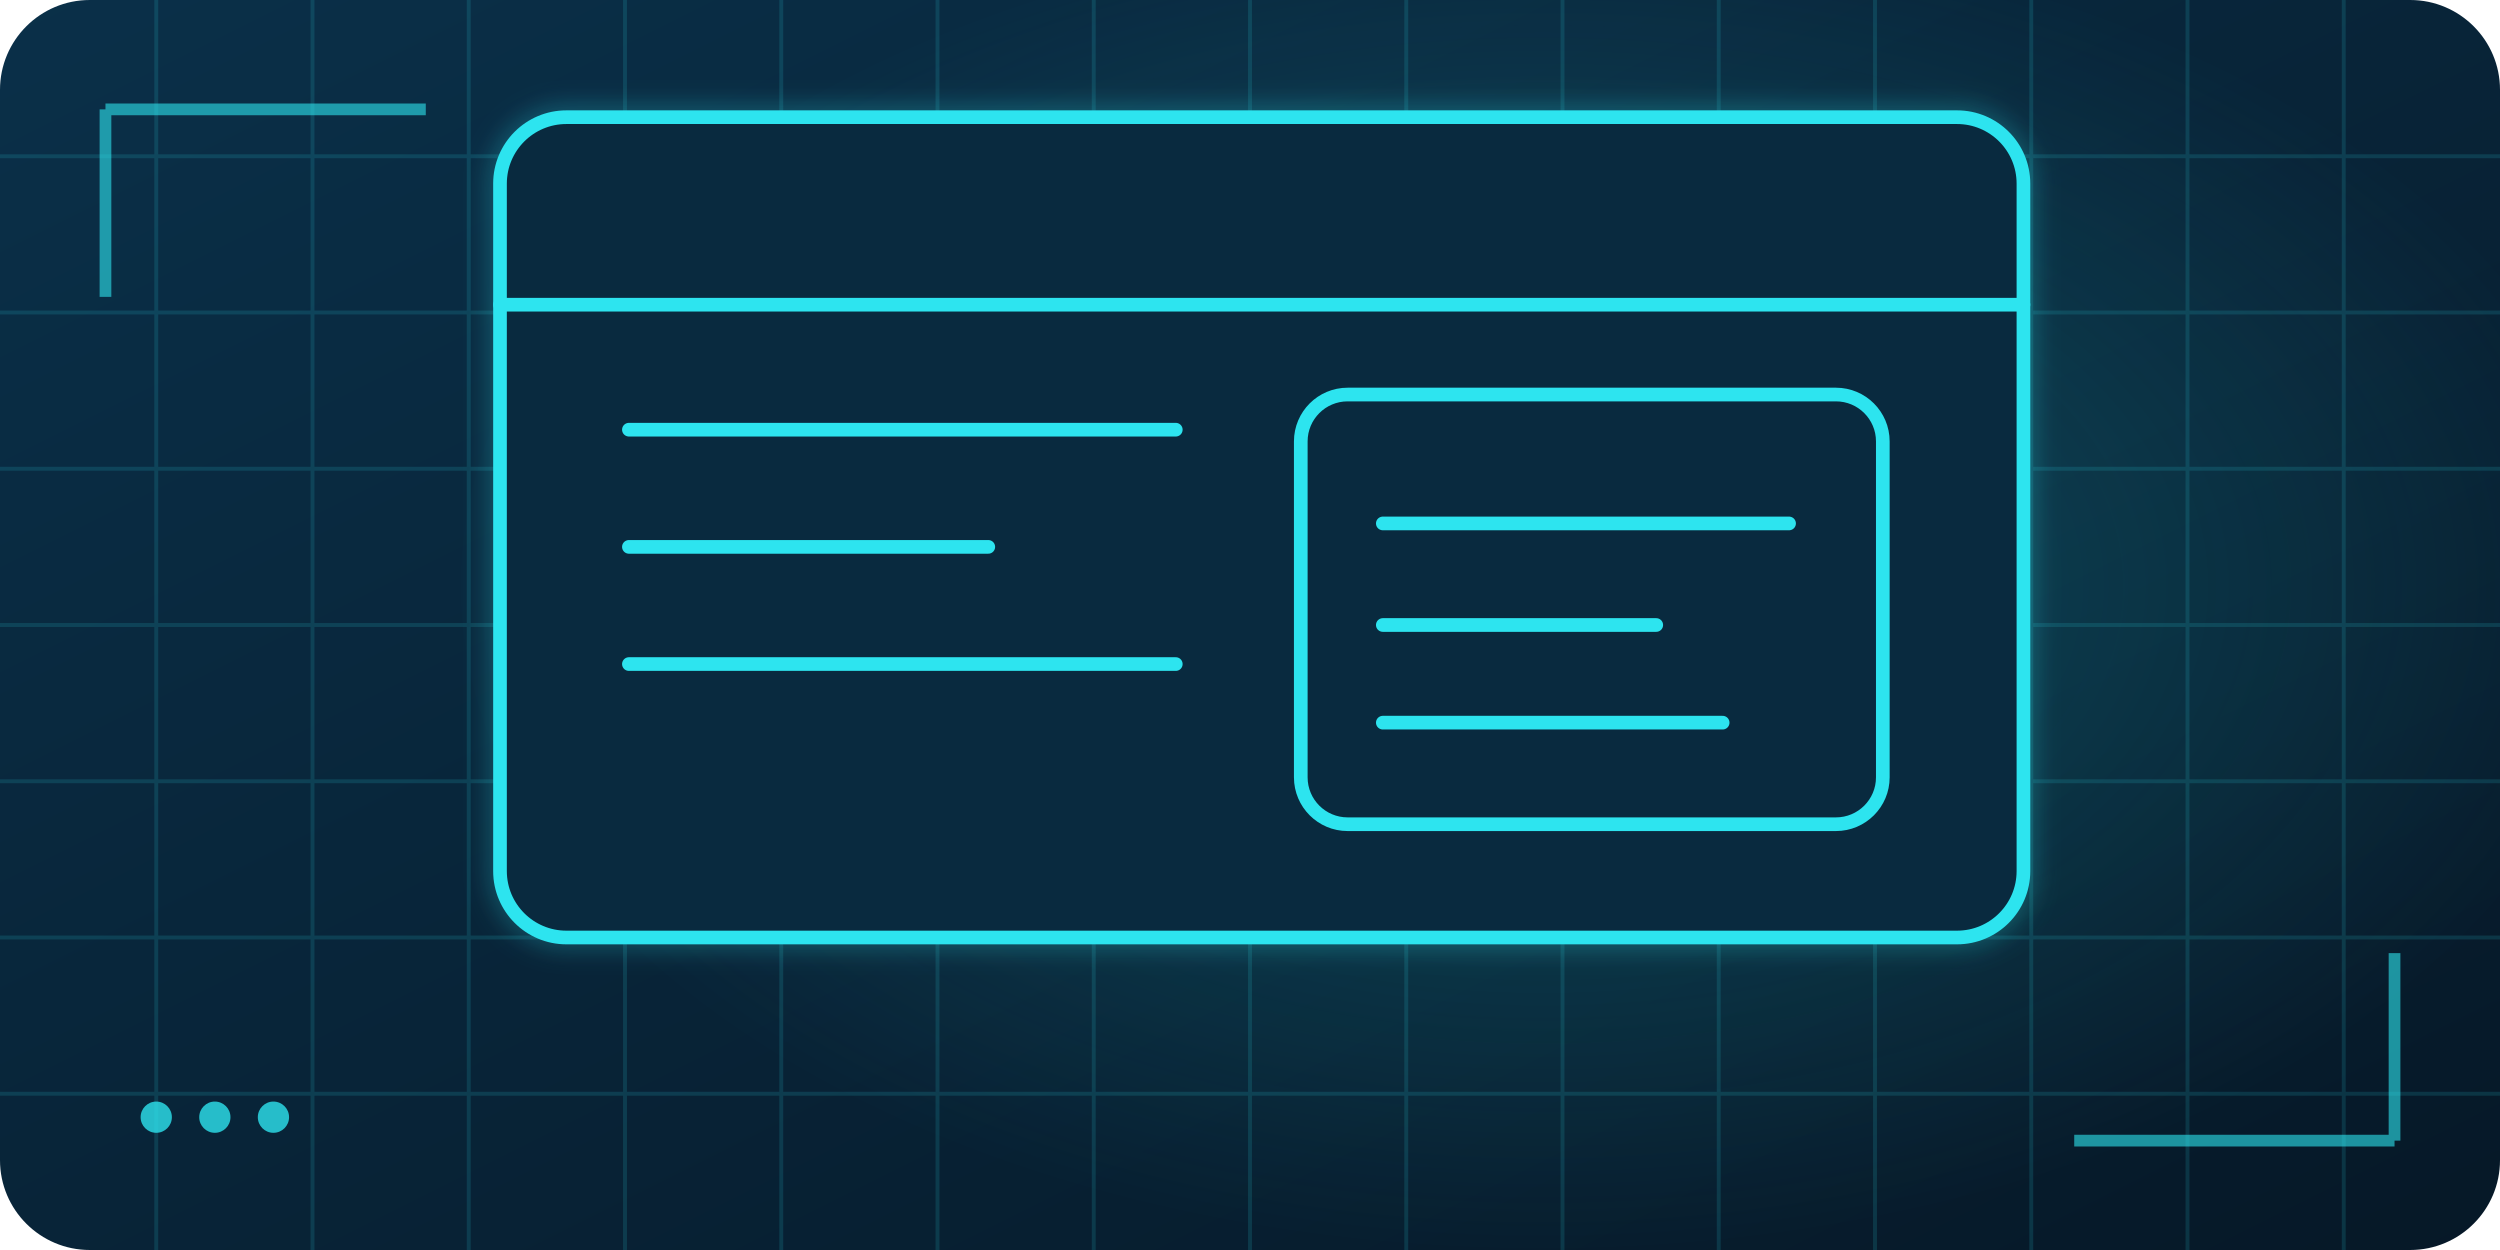
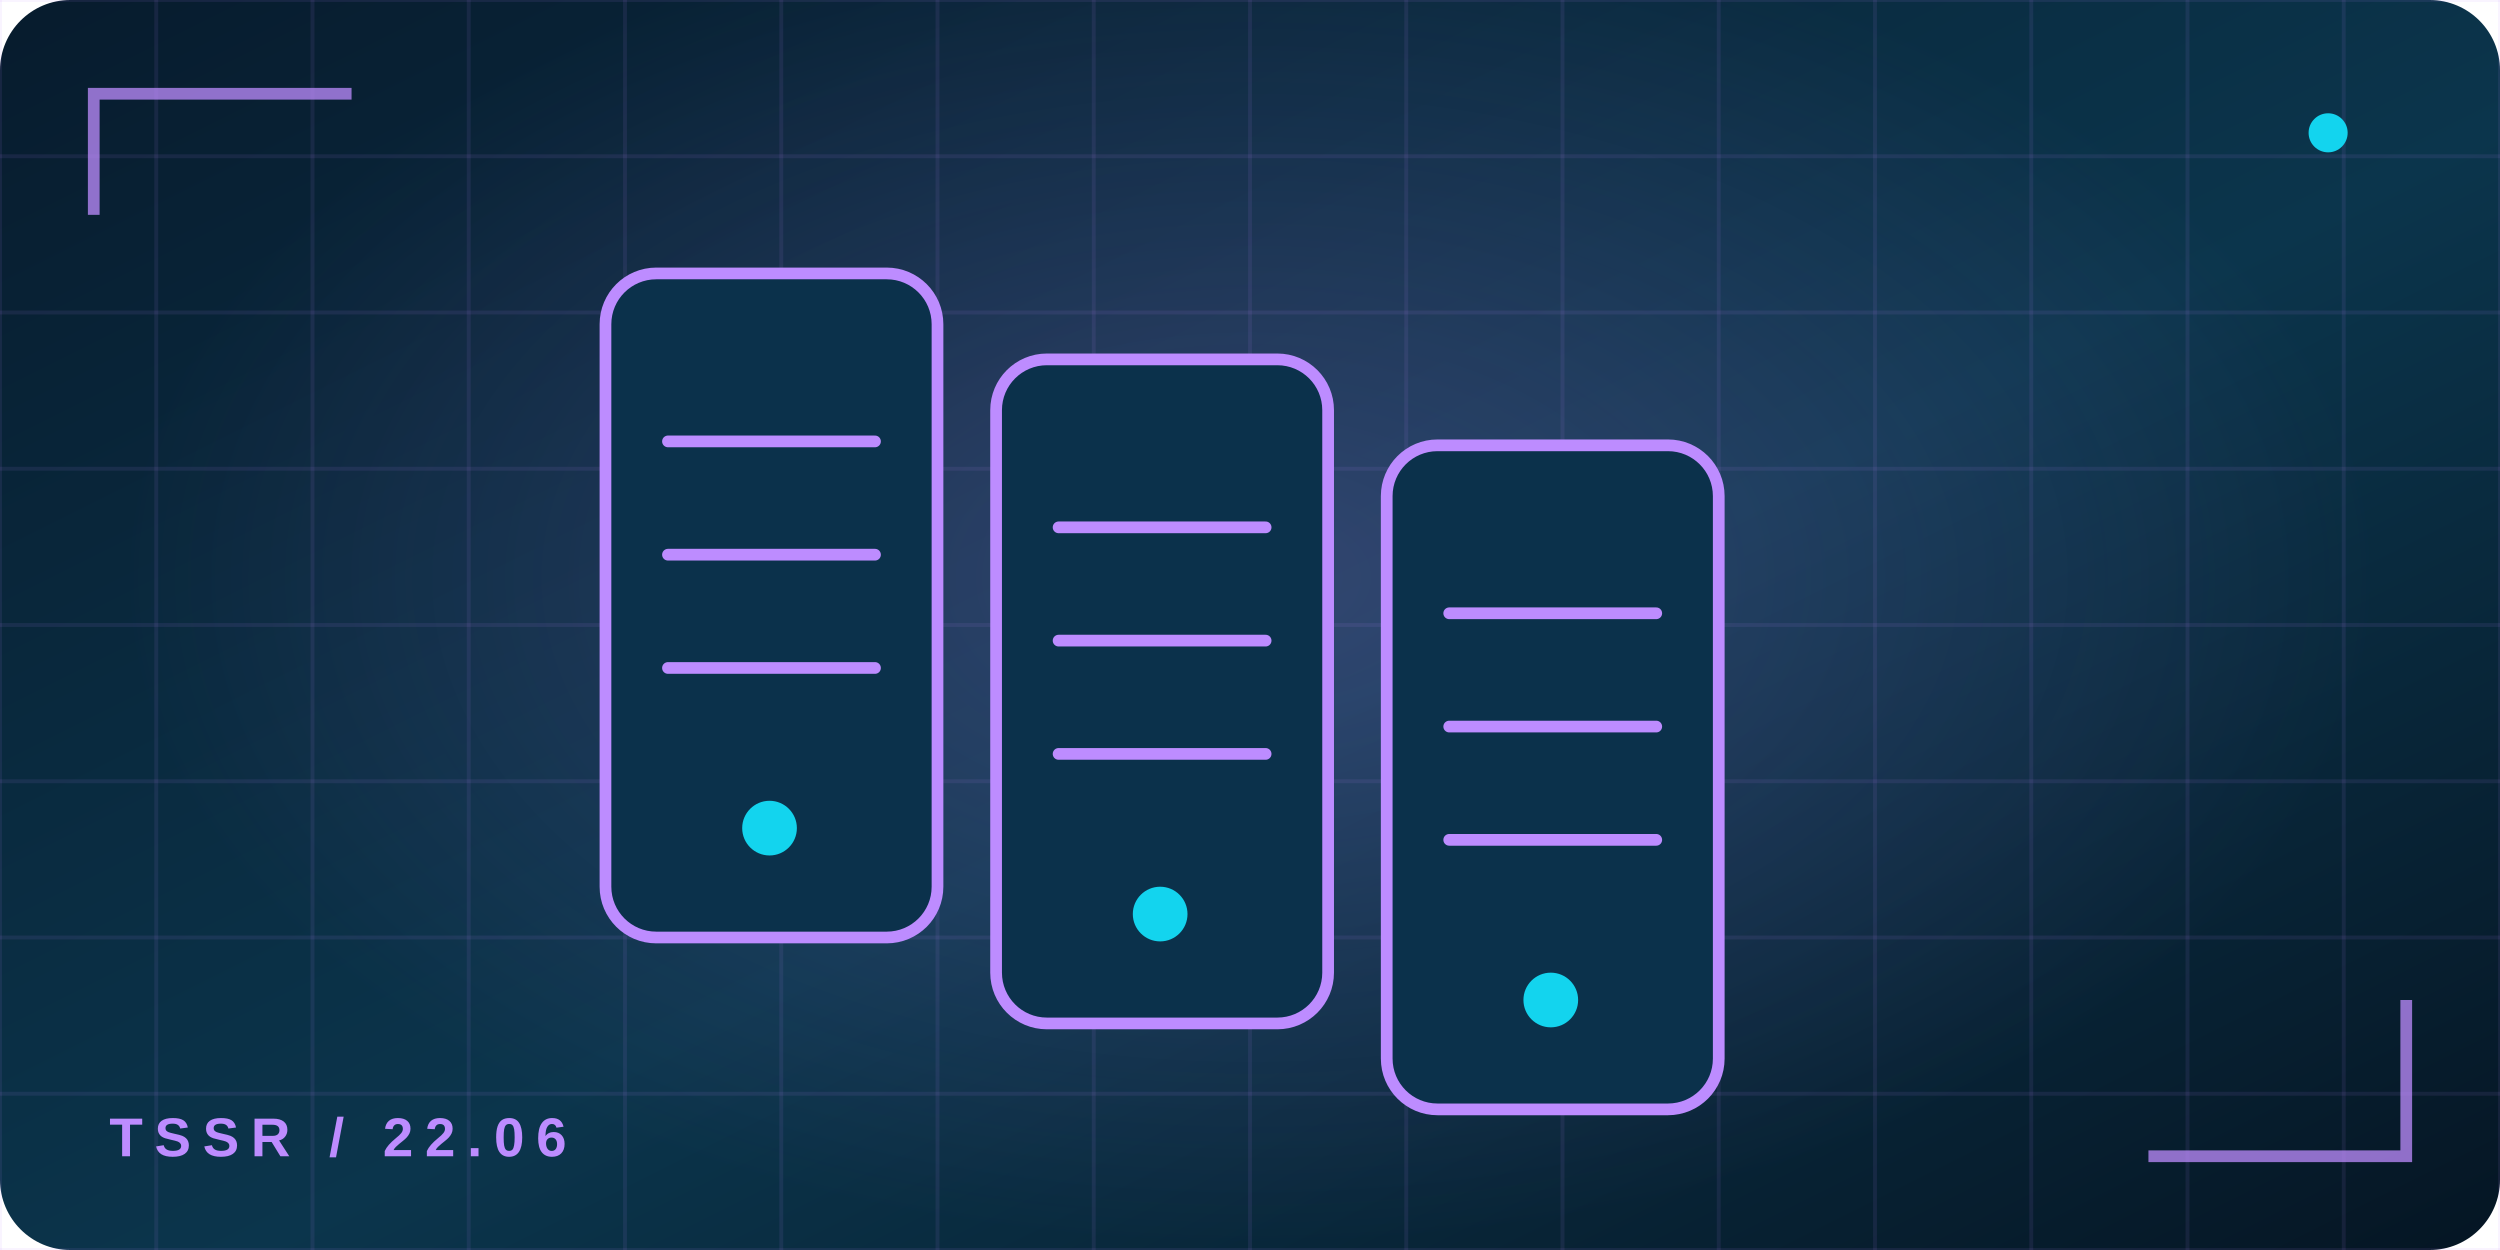
<svg xmlns="http://www.w3.org/2000/svg" viewBox="0 0 640 320" role="img" aria-label="Le proxy">
  <defs>
-     <linearGradient id="bg" x2="1" y2="1">
-       <stop stop-color="#0a3049" />
-       <stop offset="1" stop-color="#061827" />
+     <linearGradient id="b" x2="1" y2="1">
+       <stop stop-color="#071b2d" />
+       <stop offset=".55" stop-color="#0b354c" />
+       <stop offset="1" stop-color="#051523" />
    </linearGradient>
-     <radialGradient id="halo">
-       <stop stop-color="#2de4ef" stop-opacity=".23" />
-       <stop offset="1" stop-color="#2de4ef" stop-opacity="0" />
+     <radialGradient id="g">
+       <stop stop-color="#bd8cff" stop-opacity=".22" />
+       <stop offset="1" stop-color="#bd8cff" stop-opacity="0" />
    </radialGradient>
-     <filter id="glow">
-       <feGaussianBlur stdDeviation="3" />
-     </filter>
  </defs>
-   <rect width="640" height="320" rx="23" fill="url(#bg)" />
-   <ellipse cx="395" cy="150" rx="280" ry="170" fill="url(#halo)" />
-   <g opacity=".14" stroke="#2de4ef" stroke-width="1">
+   <rect width="640" height="320" rx="18" fill="url(#b)" />
+   <ellipse cx="320" cy="148" rx="290" ry="170" fill="url(#g)" />
+   <g stroke="#bd8cff" stroke-opacity=".09" stroke-width="1">
+     <path d="M0 0V320" />
    <path d="M40 0V320" />
    <path d="M80 0V320" />
    <path d="M120 0V320" />
    <path d="M160 0V320" />
    <path d="M200 0V320" />
    <path d="M240 0V320" />
    <path d="M280 0V320" />
    <path d="M320 0V320" />
    <path d="M360 0V320" />
    <path d="M400 0V320" />
    <path d="M440 0V320" />
    <path d="M480 0V320" />
    <path d="M520 0V320" />
    <path d="M560 0V320" />
    <path d="M600 0V320" />
+     <path d="M640 0V320" />
+     <path d="M0 0H640" />
    <path d="M0 40H640" />
    <path d="M0 80H640" />
    <path d="M0 120H640" />
    <path d="M0 160H640" />
    <path d="M0 200H640" />
    <path d="M0 240H640" />
    <path d="M0 280H640" />
+     <path d="M0 320H640" />
  </g>
-   <g transform="translate(0,-5)" fill="none" stroke="#2de4ef" stroke-width="6" stroke-linecap="round" stroke-linejoin="round" opacity=".26" filter="url(#glow)">
-     <rect x="128" y="35" width="390" height="210" rx="17" />
-     <path d="M128 83h390M161 115h140M161 145h92M161 175h140" />
-     <rect x="333" y="106" width="149" height="110" rx="12" />
-     <path d="M354 139h104M354 165h70M354 190h87" />
+   <g opacity=".75">
+     <path d="M24 55V24H90M550 296h66v-40" stroke="#bd8cff" stroke-width="3" fill="none" />
  </g>
-   <g transform="translate(0,-5)" fill="#092a3f" stroke="#2de4ef" stroke-width="3.5" stroke-linecap="round" stroke-linejoin="round">
-     <rect x="128" y="35" width="390" height="210" rx="17" />
-     <path d="M128 83h390M161 115h140M161 145h92M161 175h140" />
-     <rect x="333" y="106" width="149" height="110" rx="12" />
-     <path d="M354 139h104M354 165h70M354 190h87" />
+   <g stroke="#bd8cff" stroke-width="3" fill="none" stroke-linejoin="round" stroke-linecap="round">
+     <rect x="155" y="70" width="85" height="170" rx="13" fill="#0b314b" />
+     <path d="M171 113h53m-53 29h53m-53 29h53" />
+     <circle cx="197" cy="212" r="7" fill="#13d4ee" stroke="none" />
+     <rect x="255" y="92" width="85" height="170" rx="13" fill="#0b314b" />
+     <path d="M271 135h53m-53 29h53m-53 29h53" />
+     <circle cx="297" cy="234" r="7" fill="#13d4ee" stroke="none" />
+     <rect x="355" y="114" width="85" height="170" rx="13" fill="#0b314b" />
+     <path d="M371 157h53m-53 29h53m-53 29h53" />
+     <circle cx="397" cy="256" r="7" fill="#13d4ee" stroke="none" />
  </g>
-   <path d="M27 28h82M27 28v48M613 292h-82M613 292v-48" fill="none" stroke="#2de4ef" stroke-width="3" opacity=".6" />
-   <g fill="#2de4ef" opacity=".8">
-     <circle cx="40" cy="286" r="4" />
-     <circle cx="55" cy="286" r="4" />
-     <circle cx="70" cy="286" r="4" />
-   </g>
+   <text x="28" y="296" fill="#bd8cff" font-size="14" font-family="Arial,sans-serif" font-weight="bold" letter-spacing="3">TSSR / 22.06</text>
+   <circle cx="596" cy="34" r="5" fill="#13d4ee" />
</svg>
